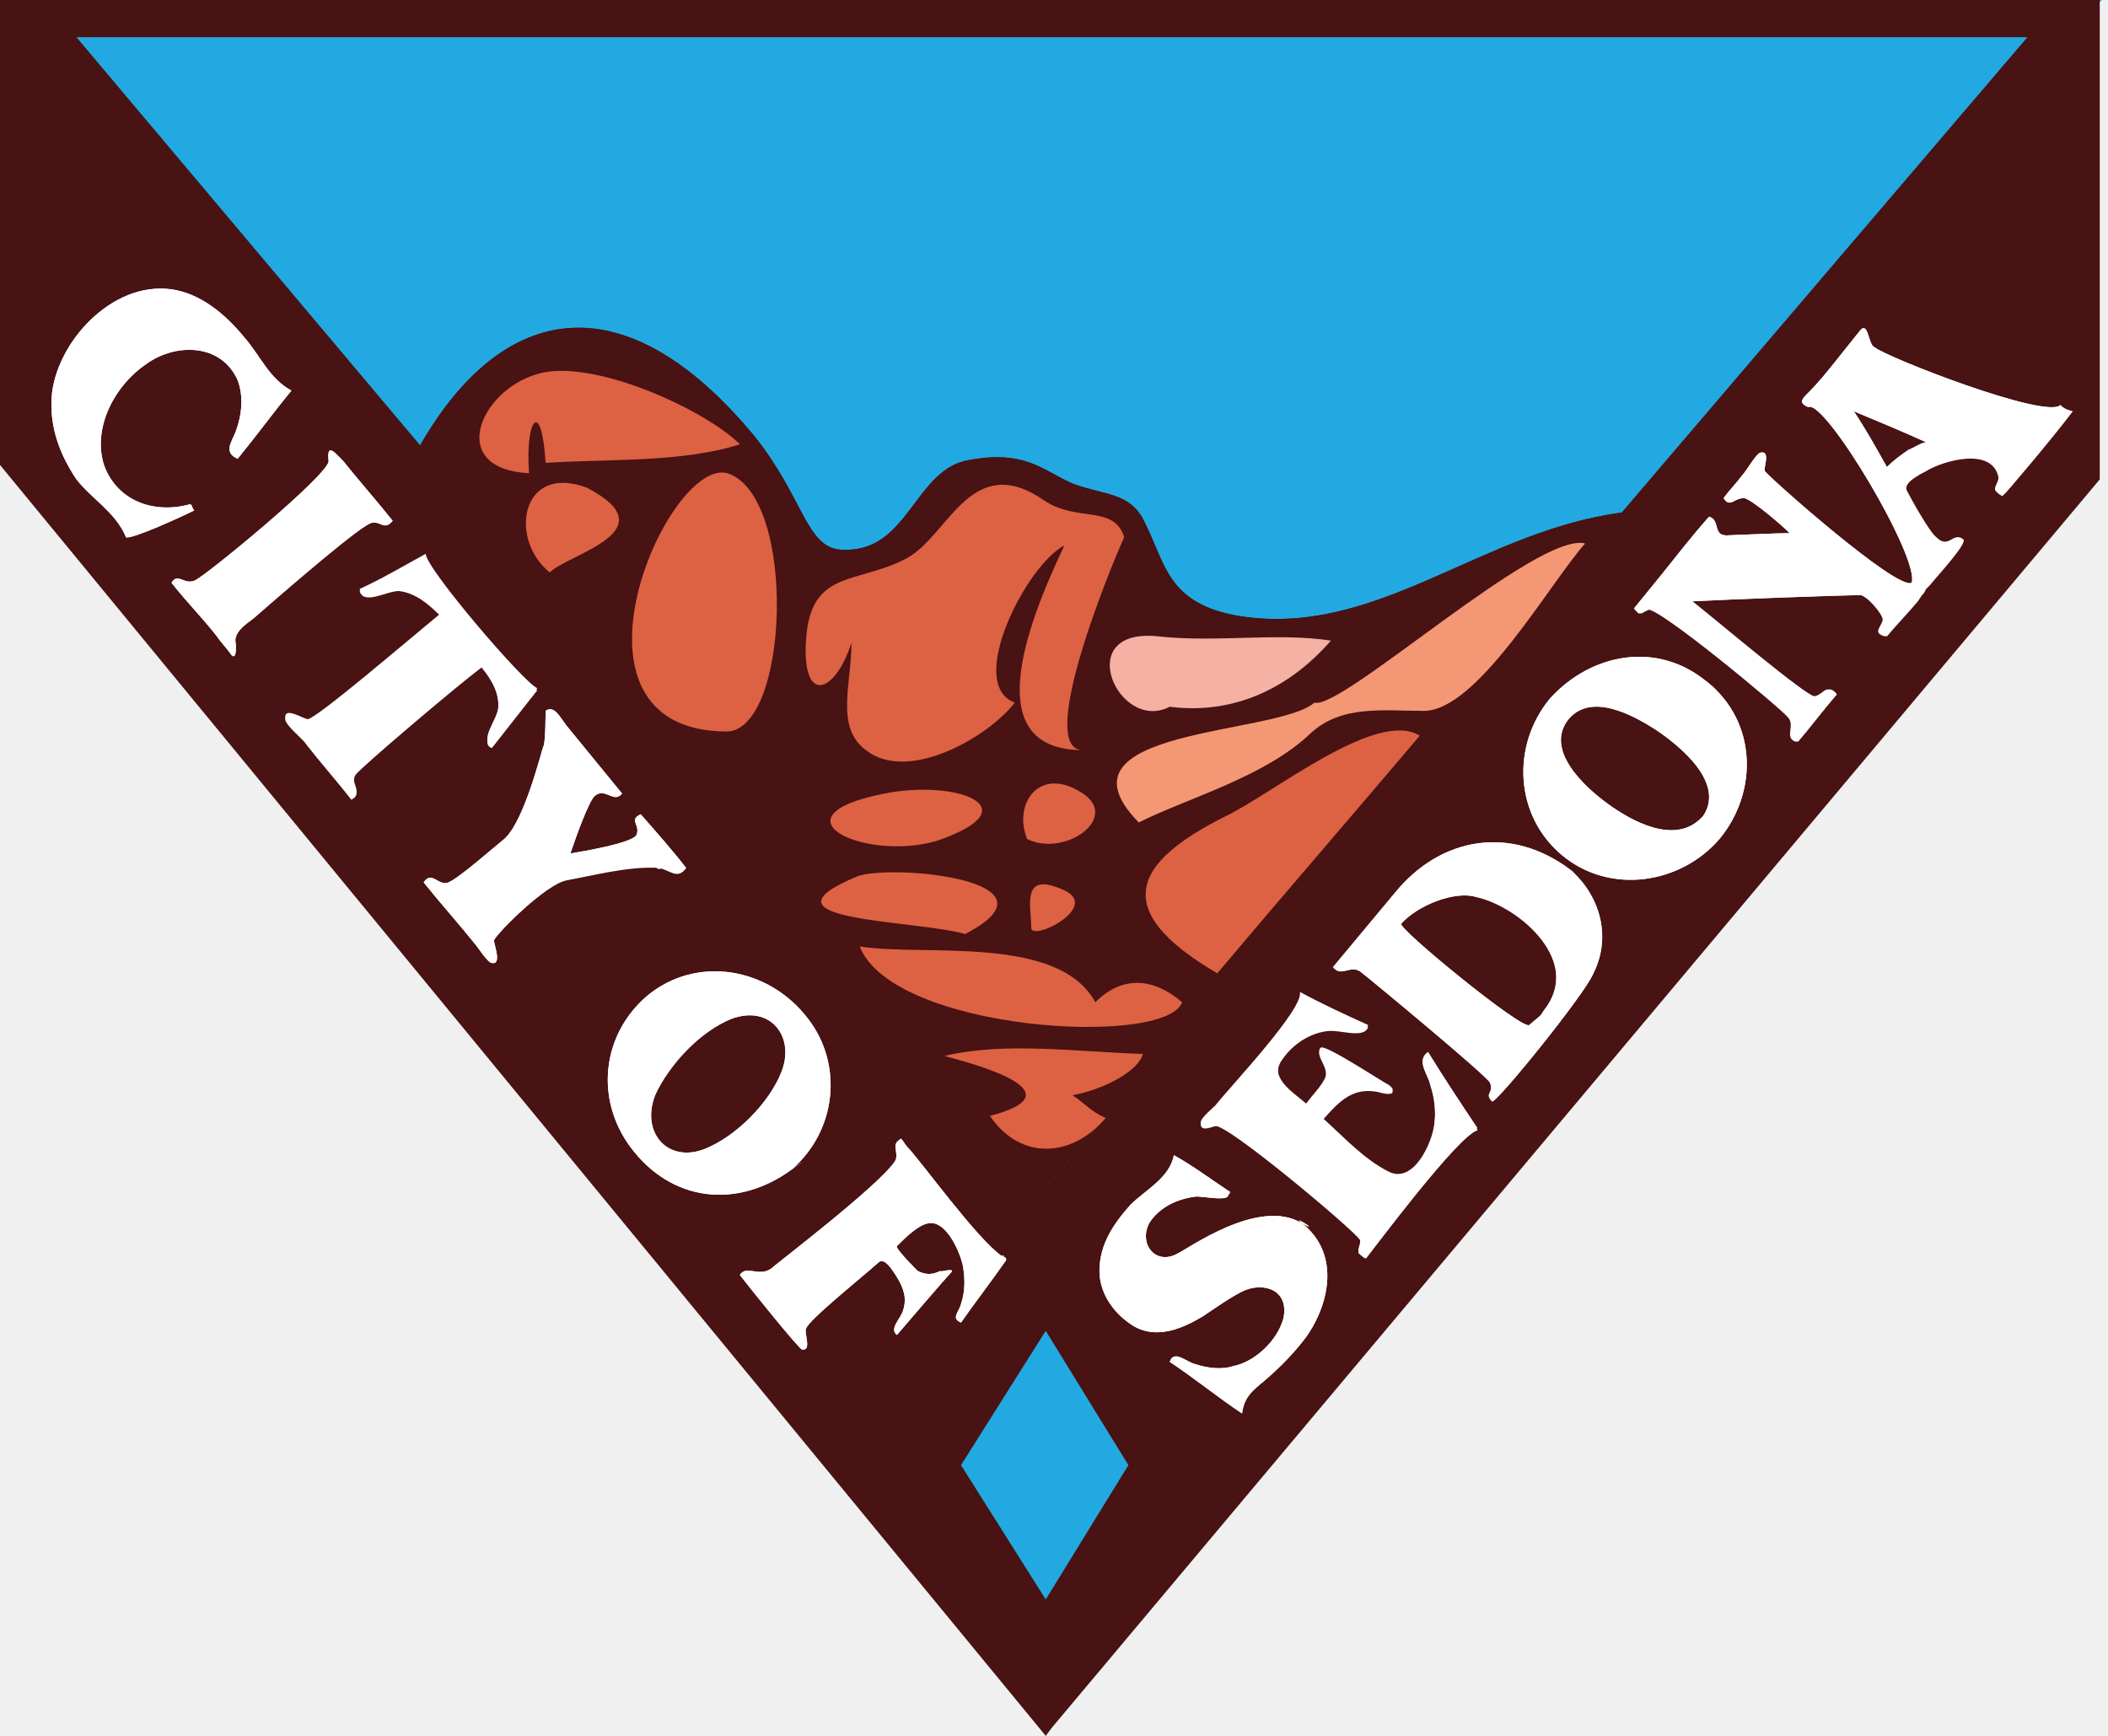
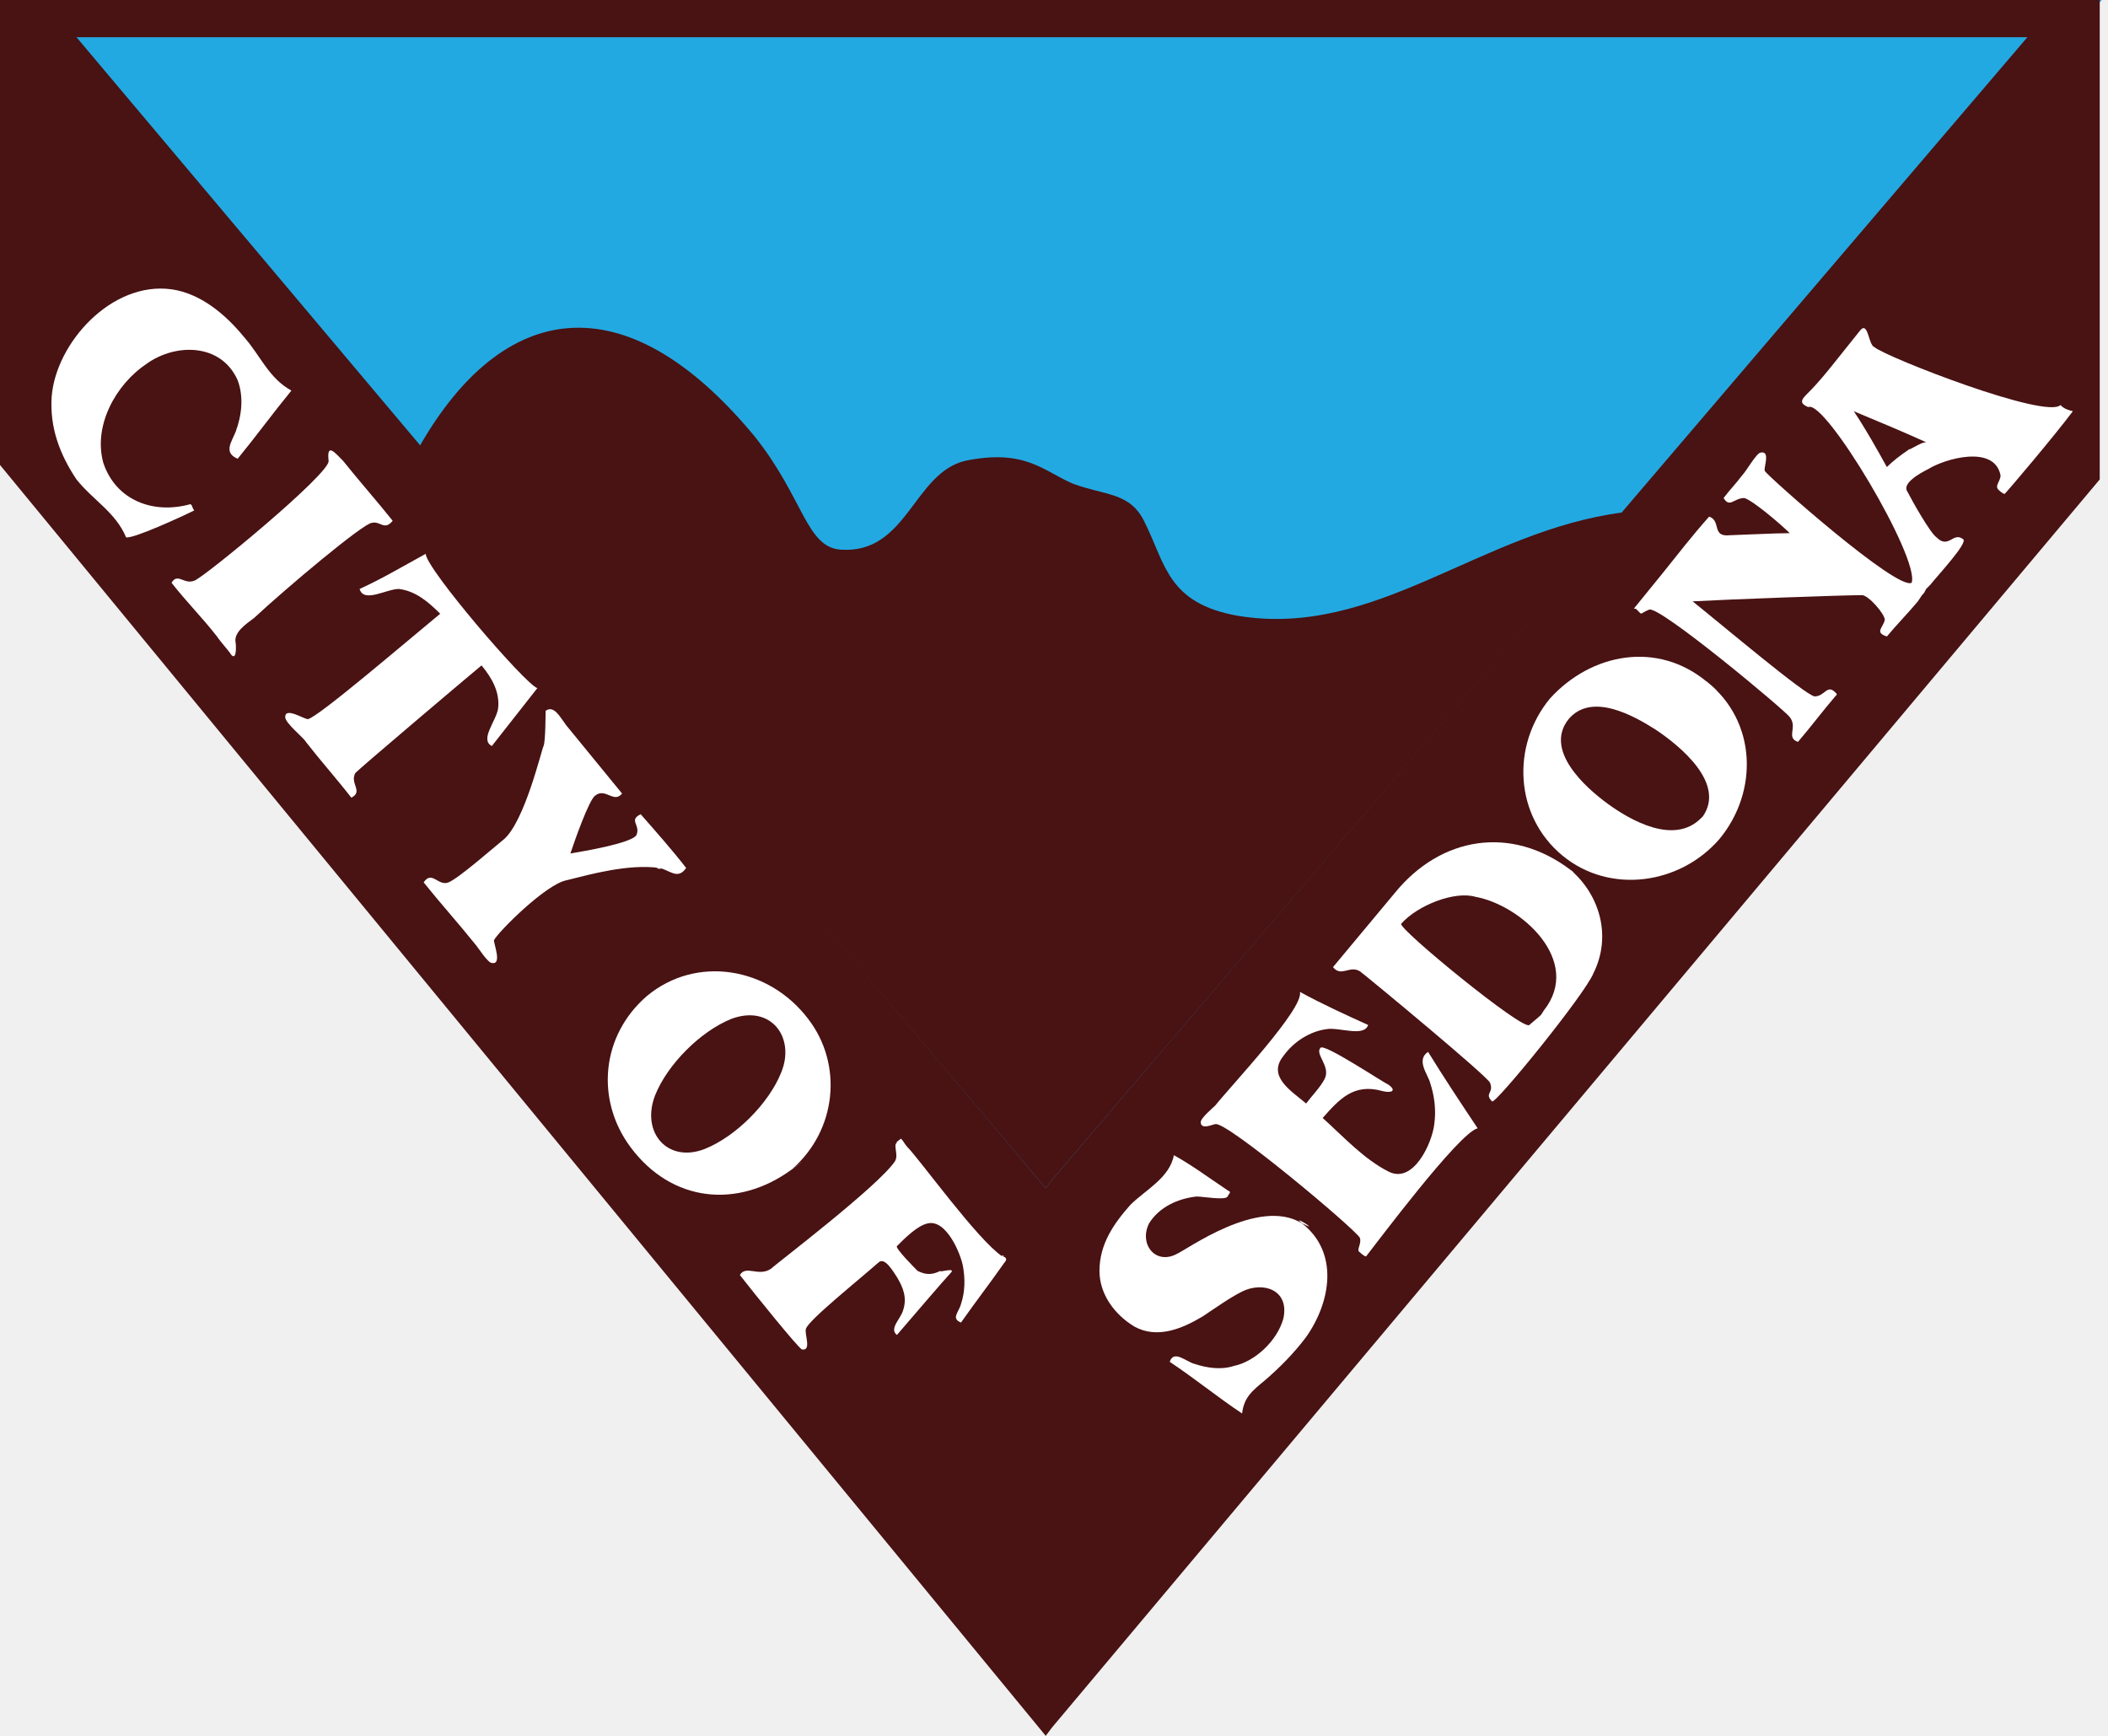
- <svg xmlns="http://www.w3.org/2000/svg" width="102" height="84" fill="none">
-   <path d="M0 0l50.6 59.1L101.7 0H0z" fill="#23A9E1" />
-   <path d="M50.9 0H0v22.5L50.6 84l.3-.4 50.7-60.4V0H50.9zm0 57.1l-.3.4L3.7 1.8h94.4L50.9 57.1z" fill="#491213" />
-   <path d="M50.6 57.5l.3-.4 27.6-32.3c-6.9.9-11.9 6.1-18.6 5-3.4-.6-3.5-2.5-4.5-4.5-.7-1.5-1.9-1.3-3.5-1.9-1.4-.6-2.3-1.7-5.2-1.1-2.5.6-2.8 4.5-6 4.3-1.7-.1-1.8-2.5-4.2-5.5-6.3-7.6-12.2-6.5-16.2.5l30.3 35.9z" fill="#491213" />
-   <path d="M23.3 32.2c.5.6.9 1.3.8 2.1-.1.6-.9 1.5-.3 1.8.7-.9 1.5-1.9 2.2-2.8-.6-.2-5.4-5.8-5.4-6.5-1.1.6-2.1 1.2-3.2 1.7.2.7 1.3 0 1.9 0 .8.1 1.4.6 2 1.2-1.7 1.4-5.9 5-6.4 5.1-.2 0-1.1-.6-1.1-.1 0 .3.9 1 1 1.2.7.9 1.5 1.8 2.2 2.7.6-.3-.1-.7.2-1.2.3-.3 4.9-4.2 6.1-5.2zM18 25.3c.4-.1.6.4 1-.1-.8-1-1.6-1.9-2.4-2.9-.4-.4-.8-.9-.7 0 .1.6-6.1 5.7-6.5 5.8-.5.2-.8-.4-1.1.1.7.9 1.5 1.7 2.2 2.6.2.3.5.6.7.9.3.3.2-.7.2-.6-.1-.5.5-.9.9-1.2 1.5-1.4 5.3-4.6 5.7-4.6zM9.2 24.4c-1.8.5-3.6-.2-4.2-2-.5-1.8.6-3.8 2.1-4.8 1.4-1 3.6-1 4.4.8.3.8.2 1.7-.1 2.5-.2.5-.6 1 .1 1.3.9-1.1 1.7-2.2 2.6-3.3-1.1-.6-1.5-1.7-2.3-2.6-.9-1.1-2.1-2.1-3.5-2.3-2.9-.4-5.6 2.6-5.8 5.2-.1 1.5.4 2.8 1.2 4 .8 1 1.9 1.6 2.4 2.8.3.1 2.7-1 3.3-1.3-.1-.1-.1-.3-.2-.3-.7.2 0 0 0 0zM48.5 60.8c-1.2-.8-4-4.7-4.6-5.3-.1-.1-.2-.3-.3-.4 0 0-.3.2-.2.2-.2.1.1.6-.1.9-.8 1.2-5.8 5-6 5.2-.6.4-1.2-.2-1.5.3.7.9 2.8 3.5 3 3.6.5.1.1-.8.2-1 .1-.4 2.6-2.4 3.5-3.2.3-.3.7.4.9.7.3.5.5 1 .3 1.6-.1.4-.7.9-.3 1.2.6-.7 2.4-2.8 2.6-3 .3-.3-.6 0-.5-.1-.4.2-.7.2-1.1 0-.1-.1-1.1-1.1-1-1.2.4-.4 1-1 1.5-1.1.9-.2 1.6 1.5 1.7 2.1.1.6.1 1.2-.1 1.8-.1.4-.5.7 0 .9.7-1 1.4-1.9 2.1-2.9.2-.2 0-.3-.1-.3-.1-.1.2 0 0 0zM38.3 56.6c2.2-1.9 2.5-5.1.8-7.3-1.9-2.5-5.4-3.1-7.8-1.1-2.2 1.9-2.5 5-.8 7.3 2 2.7 5.2 3 7.8 1.1 1.2-.9-.1.1 0 0zm-.5-4.7c-.6 1.5-2.2 3.1-3.7 3.7-1.8.7-3.1-.8-2.4-2.6.6-1.5 2.2-3.1 3.7-3.7 1.9-.7 3.1.9 2.4 2.6-.3.9.1-.2 0 0zM31.9 42c.5.1.9.6 1.3 0-.7-.9-1.5-1.8-2.2-2.6-.6.3 0 .5-.2 1-.2.4-2.6.8-3.2.9.2-.6.9-2.6 1.2-2.8.5-.4.9.4 1.3-.1l-2.7-3.3c-.3-.4-.6-1-1-.7 0 0 0 1.5-.1 1.7-.1.2-.9 3.6-1.9 4.5-.5.4-2.2 1.9-2.7 2.1-.5.2-.8-.6-1.2 0 .8 1 1.7 2 2.5 3 .1.1.6.9.8.9.5.1.1-.9.1-1.1.2-.4 2.5-2.7 3.5-2.9 1.2-.3 3-.8 4.5-.6.3.1-.4 0 0 0zM69.2 52.4c.2.6.3 1.3.2 2-.1.9-1 2.9-2.2 2.3C66 56.1 65 55 64 54.1c.8-.9 1.5-1.7 2.9-1.3.4.1.7 0 .3-.3-.4-.2-3.1-2-3.3-1.8-.3.3.5.9.2 1.5-.2.4-.6.8-.9 1.2-.7-.6-1.9-1.3-1.1-2.3.5-.7 1.3-1.2 2.1-1.3.6-.1 1.8.4 2-.2-1.1-.5-2.2-1-3.3-1.6.2.8-3.3 4.5-4.1 5.5-.1.1-.7.6-.7.8 0 .4.6.1.7.1.5-.2 6.8 5.1 7 5.5.1.3-.2.6 0 .7 0 0 .2.2.3.2.4-.5 4.5-6 5.4-6.2-.8-1.2-1.6-2.4-2.4-3.7-.6.4 0 1.1.1 1.5zM63 59.2c-2.1-1.3-5.6 1.3-6.1 1.5-1 .5-1.8-.5-1.3-1.5.5-.8 1.4-1.2 2.3-1.3.3 0 1.4.2 1.5 0 .1-.2.2-.2 0-.3-.9-.6-1.7-1.2-2.6-1.7-.2 1.1-1.4 1.7-2.1 2.4-.8.9-1.5 1.9-1.5 3.2 0 1.1.7 2.1 1.7 2.7 1.1.6 2.3.1 3.3-.5.6-.4 1.3-.9 1.9-1.2 1-.5 2.3-.1 2 1.3-.3 1.1-1.4 2.1-2.4 2.3-.6.2-1.3.1-1.9-.1-.4-.1-1-.7-1.2-.1 1.2.8 2.3 1.7 3.5 2.5.1-.8.5-1.1 1.1-1.6.7-.6 1.4-1.3 2-2.1 1.2-1.7 1.6-4.1-.2-5.5zM63 59.2c1 .5-.6-.5 0 0zM99.7 19.6c-.7.7-8.4-2.3-9-2.8-.3-.1-.3-1.3-.7-.8l-1.2 1.5c-.4.5-.8 1-1.3 1.5-.3.3-.5.5 0 .7.8-.4 5.4 7.3 5 8.5-.7.4-6.9-5.1-7.1-5.4-.1-.1.3-1-.2-.9-.2 0-.7.9-.9 1.1-.3.4-.6.7-.9 1.1.3.5.5 0 1 0 .4.1 1.8 1.3 2.2 1.7-.7 0-2.7.1-2.9.1-.9.1-.4-.7-1-.9-.8.9-1.5 1.8-2.3 2.8-.4.5-.9 1.1-1.3 1.6-.1.1 0 0 .1.1.3.3.1.2.6 0s6.6 4.9 6.8 5.2c.4.5-.2 1 .4 1.2.6-.7 1.2-1.5 1.8-2.2.1-.1.1-.1 0-.2-.4-.4-.5.2-1 .2-.5-.1-4.4-3.4-5.9-4.6 1.8-.1 7.3-.3 8.2-.3.3 0 1.1.9 1.1 1.2-.1.4-.5.6.1.8.5-.6 1-1.1 1.5-1.7l.2-.3c.1-.1.1-.1.2-.3l.2-.2c.4-.5 1.8-2 1.6-2.2-.5-.4-.7.5-1.3-.1-.3-.2-1.2-1.8-1.4-2.2-.3-.4.6-.9 1-1.1.8-.5 3.2-1.2 3.5.3 0 .3-.3.5-.1.7 0 0 .2.2.3.2.2-.2 2.4-2.8 3.3-4-.4-.1-.5-.2-.6-.3zm-7.4 2.2c.1-.1.2-.1 0 0-.3.2-.7.5-1 .8-.5-.9-1-1.8-1.6-2.7 1.2.5 2.4 1 3.5 1.5-.2 0-.5.2-.9.4zM82.6 33c-2.4-2-5.6-1.4-7.6.8-1.9 2.3-1.7 5.7.6 7.6 2.3 1.9 5.7 1.4 7.6-.8 1.9-2.3 1.8-5.7-.6-7.6zm-.3 6.6c-1.3 1.3-3.4.1-4.5-.7-1.1-.8-3.1-2.6-1.9-4.1 1.1-1.3 3.1-.2 4.2.5 1.2.8 3.4 2.6 2.3 4.2l-.1.1z" fill="#fff" />
-   <path d="M82.6 33c1.2 1-.3-.2 0 0zM82.3 39.6l.1-.1-.1.1zM76 42.1c.1.1.3.2 0 0-2.9-2.2-6.3-1.6-8.5 1.1l-3 3.6c.4.5.8-.1 1.3.2.4.3 6.2 5.1 6.3 5.4.2.5-.3.5.1.9.2.1 4.5-5.2 4.9-6.2.9-1.8.3-3.8-1.1-5zm-1.3 6.8c-.2.3 0 .1-.7.7-.3.3-6.4-4.7-6.2-4.9.8-.9 2.6-1.6 3.6-1.3 2.2.4 5.2 3.1 3.3 5.5z" fill="#fff" />
-   <path d="M50.6 57.5l.3-.4 27.6-32.3c-6.9.9-11.9 6.1-18.6 5-3.4-.6-3.5-2.5-4.5-4.5-.7-1.5-1.9-1.3-3.5-1.9-1.4-.6-2.3-1.7-5.2-1.1-2.5.6-2.8 4.5-6 4.3-1.7-.1-1.8-2.5-4.2-5.5-6.3-7.6-12.2-6.5-16.2.5l30.3 35.9z" fill="#491213" />
-   <path d="M46.5 70.9l4.1-6.5 4 6.5-4 6.5-4.1-6.5z" fill="#23A9E1" />
-   <path d="M23.3 32.3c.5.6.9 1.3.8 2.1-.1.6-.9 1.6-.3 1.8.7-.9 1.5-1.9 2.2-2.8-.6-.2-5.4-5.8-5.4-6.5-1.1.6-2.1 1.2-3.2 1.7.2.7 1.3 0 1.9 0 .8.1 1.4.6 2 1.2-1.7 1.4-5.9 5-6.4 5.1-.2 0-1.1-.6-1.1-.1 0 .3.9 1 1 1.2.7.9 1.5 1.8 2.2 2.7.6-.3-.1-.7.2-1.2.3-.4 4.9-4.3 6.1-5.2zM18 25.3c.4-.1.6.4 1-.1-.8-1-1.6-1.9-2.4-2.9-.4-.4-.8-.9-.7 0 .1.6-6.1 5.7-6.5 5.8-.5.2-.8-.4-1.1.1.7.9 1.5 1.7 2.2 2.6.2.3.5.6.7.9.3.3.2-.7.2-.6-.1-.5.5-.9.9-1.2 1.5-1.3 5.3-4.6 5.7-4.6zM9.2 24.4c-1.8.5-3.7-.2-4.2-2s.6-3.8 2.1-4.8c1.4-1 3.6-1 4.4.8.3.8.2 1.7-.1 2.5-.2.5-.6 1 .1 1.3.9-1.1 1.7-2.2 2.6-3.3-1.1-.6-1.5-1.7-2.3-2.6-.9-1.1-2.1-2.1-3.5-2.3-2.9-.4-5.6 2.6-5.8 5.2-.1 1.5.4 2.8 1.2 4 .8 1 1.9 1.6 2.4 2.8.3.1 2.7-1 3.3-1.3-.1-.1-.1-.2-.2-.3-.7.2 0 0 0 0zM48.5 60.8c-1.2-.8-4-4.7-4.6-5.3-.1-.1-.2-.3-.3-.4 0 0-.3.2-.2.2-.2.1.1.6-.1.9-.8 1.2-5.8 5-6 5.2-.6.4-1.2-.2-1.5.3.7.9 2.8 3.5 3 3.6.5.1.1-.8.2-1 .1-.4 2.6-2.4 3.5-3.2.3-.3.7.4.9.7.3.5.5 1 .3 1.6-.1.4-.7.9-.3 1.2.6-.7 2.4-2.8 2.6-3 .3-.3-.6 0-.5-.1-.4.2-.7.2-1.1 0-.1-.1-1.1-1.1-1-1.2.4-.4 1-1 1.5-1.1.9-.2 1.6 1.5 1.7 2.1.1.6.1 1.2-.1 1.8-.1.4-.5.7 0 .9.7-1 1.4-1.9 2.1-2.9.2-.2 0-.3-.1-.3-.1-.1.2 0 0 0zM38.3 56.6c2.2-1.9 2.5-5.1.8-7.3-1.9-2.5-5.4-3.1-7.8-1.1-2.2 1.9-2.5 5-.8 7.3 2 2.7 5.2 3 7.8 1.1 1.2-.9-.1.1 0 0zm-.5-4.7c-.6 1.5-2.2 3.1-3.7 3.7-1.8.7-3.1-.8-2.4-2.6.7-1.5 2.2-3.1 3.7-3.7 1.9-.7 3.1.9 2.4 2.6-.4.9.1-.2 0 0zM31.9 42c.5.1.9.5 1.3 0-.7-.9-1.5-1.8-2.2-2.6-.6.3 0 .5-.2 1-.2.4-2.6.8-3.2.9.2-.6.9-2.6 1.2-2.8.5-.4.9.4 1.3-.1l-2.7-3.3c-.3-.4-.6-1-1-.7 0 0 0 1.5-.1 1.7-.1.2-.9 3.6-1.9 4.5-.5.4-2.2 1.9-2.7 2.1-.5.2-.8-.6-1.2 0 .8 1 1.7 2 2.5 3 .1.1.6.9.8.9.5.1.1-.9.1-1.1.2-.4 2.5-2.7 3.5-2.9 1.2-.2 3-.7 4.5-.6.3.1-.4 0 0 0z" fill="#fff" />
-   <path d="M25.6 22.9c-4-.2-2.4-4 .4-4.8 2.6-.8 8.1 1.7 9.8 3.4-2.8.9-6.4.7-9.4.9-.2-3.2-1-2.1-.8.5zM26.6 27.7c-2-1.6-1.4-5.3 1.8-4.1 4 2.1-.9 3.2-1.8 4.1zM35.1 35.4c-8.6-.1-2.8-13.3.1-12.5 3.4 1.1 3 12.6-.1 12.5zM41.2 31.1c-.8 2.5-2.4 3-2.2-.1.2-3.5 2.5-2.7 4.9-4 2-1.1 3.1-5.2 6.6-2.8 1.6 1.1 3.4.2 3.9 1.8 0-.1-4.5 10.3-2 10.3-5 0-2.8-5.9-.9-9.9-1.8.9-4.8 6.7-2.4 7.6-1.3 1.7-5.2 3.9-7.2 2.3-1.5-1.1-.7-3.2-.7-5.2zM45.3 40.7c-3.5 1-8.1-1.2-2.5-2.3 3.5-.7 7.2.7 2.5 2.3.1 0-.1 0 0 0zM49.7 40.6c-.7-1.7.6-3.6 2.7-2.2 1.8 1.2-.9 3.1-2.7 2.2zM46.7 45.2c-2.4-.7-10.5-.6-5.2-2.8 1.7-.6 10.2.2 5.2 2.8zM49.9 44.9c0-1-.5-2.7 1.4-1.9 2.2.8-1.4 2.6-1.4 1.9 0 0 0-.2 0 0zM57.2 48.5c-1.4-1.2-2.9-1.3-4.2 0-1.8-3.3-8.3-2.2-11.4-2.7 1.6 4.1 14.8 4.9 15.6 2.7zM55.3 51c-3.2-.1-6.7-.6-9.6.1 1.9.5 6.4 1.8 2.2 2.9 1.5 2.2 4 2 5.6.1-.7-.3-1-.7-1.6-1.1 1.6-.3 3.2-1.2 3.4-2zM58.9 47.1c-5.3-3.1-4-5.4.4-7.6 2.3-1.1 7.3-5.2 9.4-3.9-3.3 3.9-6.6 7.7-9.8 11.5z" fill="#DC6243" />
-   <path d="M55.1 39.8c-4.5-4.6 6.7-4.2 8.5-5.8 1.3.4 10.8-8.3 13.1-7.7-1.7 1.9-5.2 8.1-7.8 8.1-2 0-4-.3-5.5 1.1-2.2 2.1-5.9 3.1-8.3 4.3z" fill="#F49774" />
-   <path d="M56.6 34.2c-2.5 1.3-4.8-3.9-.5-3.4 2.8.3 5.7-.2 8.3.2-2 2.3-4.7 3.6-7.8 3.2z" fill="#F4B1A4" />
-   <path d="M69.2 52.5c.2.6.3 1.3.2 2-.1.9-1 2.9-2.2 2.3-1.2-.6-2.2-1.7-3.2-2.6.8-.9 1.5-1.7 2.9-1.3.4.1.7 0 .3-.3-.4-.2-3.1-2-3.3-1.8-.3.3.5.9.2 1.5-.2.4-.6.8-.9 1.2-.7-.6-1.9-1.3-1.1-2.3.5-.7 1.3-1.2 2.1-1.3.6-.1 1.8.4 2-.2-1.1-.5-2.2-1-3.3-1.6.2.8-3.3 4.5-4.1 5.5-.1.1-.7.6-.7.8 0 .4.6.1.7.1.5-.2 6.8 5.1 7 5.5.1.3-.2.6 0 .7 0 0 .2.2.3.2.4-.5 4.5-6 5.4-6.2-.8-1.2-1.6-2.4-2.4-3.7-.6.3 0 1 .1 1.5zM63 59.2c-2.1-1.3-5.6 1.3-6.1 1.5-1 .5-1.8-.5-1.3-1.5.5-.8 1.4-1.2 2.3-1.3.3 0 1.3.2 1.5 0 .1-.2.2-.2 0-.3-.9-.6-1.7-1.2-2.6-1.7-.2 1.1-1.4 1.7-2.1 2.4-.8.9-1.5 1.9-1.5 3.2 0 1.1.7 2.1 1.7 2.7 1.1.6 2.3.1 3.3-.5.6-.4 1.3-.9 1.9-1.2 1-.5 2.3-.1 2 1.3-.3 1.1-1.4 2.1-2.4 2.3-.6.2-1.3.1-1.9-.1-.4-.1-1-.7-1.2-.1 1.2.8 2.3 1.7 3.5 2.5.1-.8.5-1.1 1.1-1.6.7-.6 1.4-1.3 2-2.1 1.2-1.7 1.6-4.1-.2-5.5zM63 59.2c1 .6-.6-.5 0 0zM99.7 19.6c-.7.7-8.4-2.3-9-2.8-.3-.1-.3-1.3-.7-.8l-1.2 1.5c-.4.5-.8 1-1.3 1.5-.3.3-.5.5 0 .7.8-.4 5.4 7.3 5 8.5-.7.4-6.9-5.1-7.1-5.4-.1-.1.3-1-.2-.9-.2 0-.7.9-.9 1.1-.3.4-.6.7-.9 1.1.3.5.5 0 1 0 .4.1 1.8 1.3 2.2 1.7-.7 0-2.7.1-2.9.1-.9.1-.4-.7-1-.9-.8.9-1.5 1.8-2.3 2.8-.4.5-.9 1.1-1.3 1.6-.1.1 0 0 0 .1.3.3.1.2.6 0s6.6 4.9 6.8 5.2c.4.4-.2 1 .4 1.2.6-.7 1.2-1.5 1.8-2.2.1-.1.1-.1 0-.2-.4-.4-.5.2-1 .2-.5-.1-4.4-3.4-5.9-4.6 1.8-.1 7.3-.3 8.2-.3.3 0 1.1.9 1.1 1.2-.1.4-.5.6.1.8.5-.6 1-1.1 1.5-1.7l.2-.3c.1-.1.1-.1.2-.3l.2-.2c.4-.5 1.8-2 1.6-2.1-.5-.4-.7.5-1.3-.1-.3-.2-1.2-1.8-1.4-2.2-.3-.4.6-.9 1-1.1.8-.5 3.2-1.2 3.5.3 0 .3-.3.5-.1.7 0 0 .2.2.3.2.2-.2 2.4-2.8 3.3-4-.3-.2-.4-.3-.5-.4zm-7.4 2.2c.1 0 .2-.1 0 0-.3.2-.7.5-1 .8-.5-.9-1-1.8-1.6-2.7 1.2.5 2.4 1 3.5 1.5-.2.1-.5.2-.9.4zM82.6 33c-2.4-2-5.6-1.4-7.6.8-1.9 2.3-1.7 5.7.6 7.6 2.3 1.9 5.7 1.4 7.6-.8 1.9-2.3 1.8-5.7-.6-7.6zm-.3 6.6s0 .1 0 0c-1.3 1.3-3.4.1-4.5-.7-1.1-.8-3.1-2.6-1.9-4.1 1.1-1.3 3.1-.2 4.2.5 1.2.8 3.4 2.6 2.3 4.2l-.1.1z" fill="#fff" />
-   <path d="M82.6 33c1.2 1-.3-.2 0 0zM82.3 39.7c0-.1 0-.1 0 0l.1-.1c-.1 0-.1.1-.1.1zM76 42.1c.1.1.3.3 0 0-2.9-2.2-6.3-1.6-8.5 1.1l-3 3.6c.4.5.8-.1 1.3.2.4.3 6.2 5.1 6.3 5.4.2.5-.3.5.1.9.2.1 4.5-5.2 4.9-6.2.9-1.8.3-3.7-1.1-5zm-1.3 6.8c-.2.3 0 .1-.7.7-.3.3-6.4-4.7-6.2-4.9.8-.9 2.6-1.6 3.6-1.3 2.2.5 5.2 3.2 3.3 5.5z" fill="#fff" />
+ <svg xmlns="http://www.w3.org/2000/svg" width="102" height="84" viewBox="0 0 102 84" fill="none">
+   <path d="M0 0L50.6 59.1L101.7 0H0Z" fill="#23A9E1" />
+   <path d="M50.9 0H0V22.5L50.6 84L50.9 83.6L101.6 23.2V0H50.9ZM50.9 57.1L50.6 57.5L3.7 1.8H50.9H98.1L50.9 57.1Z" fill="#491213" />
+   <path d="M50.6 57.5L50.9 57.1L78.5 24.8C71.6 25.7 66.6 30.9 59.9 29.8C56.5 29.2 56.4 27.3 55.4 25.3C54.7 23.8 53.5 24 51.9 23.4C50.5 22.8 49.6 21.7 46.7 22.3C44.2 22.9 43.9 26.8 40.7 26.6C39 26.5 38.9 24.1 36.5 21.1C30.2 13.5 24.3 14.6 20.3 21.6L50.6 57.5Z" fill="#491213" />
+   <path d="M23.3 32.2C23.8 32.8 24.2 33.5 24.1 34.3C24 34.9 23.2 35.8 23.8 36.1C24.5 35.2 25.3 34.2 26 33.3C25.4 33.1 20.6 27.5 20.6 26.8C19.5 27.4 18.5 28 17.4 28.5C17.6 29.2 18.7 28.5 19.3 28.5C20.1 28.6 20.7 29.1 21.3 29.7C19.6 31.1 15.4 34.7 14.9 34.8C14.7 34.8 13.8 34.2 13.8 34.7C13.8 35 14.7 35.7 14.8 35.9C15.5 36.8 16.3 37.7 17 38.6C17.6 38.3 16.9 37.9 17.2 37.4C17.5 37.1 22.1 33.2 23.3 32.2Z" fill="white" />
+   <path d="M18 25.3C18.4 25.2 18.6 25.7 19 25.2C18.2 24.2 17.4 23.3 16.6 22.3C16.2 21.9 15.8 21.4 15.9 22.3C16 22.9 9.8 28 9.4 28.1C8.9 28.3 8.6 27.7 8.3 28.2C9 29.1 9.8 29.9 10.5 30.8C10.7 31.1 11 31.4 11.2 31.7C11.5 32 11.4 31 11.4 31.1C11.3 30.6 11.9 30.2 12.3 29.9C13.8 28.5 17.6 25.3 18 25.3Z" fill="white" />
+   <path d="M9.2 24.4C7.4 24.9 5.6 24.2 5 22.4C4.5 20.6 5.6 18.6 7.1 17.6C8.5 16.6 10.7 16.6 11.5 18.4C11.8 19.2 11.7 20.1 11.4 20.9C11.2 21.4 10.8 21.9 11.5 22.2C12.4 21.1 13.2 20 14.1 18.9C13 18.3 12.6 17.2 11.8 16.3C10.9 15.2 9.7 14.2 8.3 14C5.4 13.6 2.7 16.6 2.5 19.2C2.4 20.7 2.9 22 3.7 23.2C4.5 24.2 5.6 24.8 6.1 26C6.4 26.1 8.8 25 9.4 24.7C9.3 24.6 9.3 24.4 9.2 24.4C8.5 24.6 9.2 24.4 9.2 24.4Z" fill="white" />
+   <path d="M48.5 60.8C47.3 60 44.5 56.1 43.9 55.5C43.8 55.4 43.7 55.2 43.6 55.1C43.6 55.1 43.3 55.3 43.4 55.3C43.2 55.4 43.5 55.9 43.3 56.2C42.5 57.4 37.5 61.2 37.3 61.4C36.7 61.8 36.1 61.2 35.8 61.7C36.5 62.6 38.6 65.2 38.8 65.3C39.3 65.4 38.9 64.5 39 64.3C39.1 63.9 41.6 61.9 42.5 61.1C42.8 60.8 43.2 61.5 43.4 61.8C43.7 62.3 43.9 62.8 43.7 63.4C43.6 63.8 43 64.3 43.4 64.6C44 63.9 45.8 61.8 46 61.6C46.3 61.3 45.4 61.6 45.5 61.5C45.1 61.7 44.8 61.7 44.4 61.5C44.3 61.4 43.3 60.4 43.4 60.3C43.8 59.9 44.4 59.3 44.9 59.2C45.8 59 46.5 60.7 46.6 61.3C46.7 61.9 46.7 62.5 46.5 63.1C46.4 63.5 46 63.8 46.5 64C47.2 63 47.9 62.1 48.6 61.1C48.8 60.9 48.6 60.8 48.5 60.8C48.4 60.7 48.7 60.8 48.5 60.8Z" fill="white" />
+   <path d="M38.3 56.6C40.5 54.7 40.8 51.5 39.1 49.3C37.2 46.8 33.7 46.2 31.3 48.2C29.1 50.1 28.8 53.2 30.5 55.5C32.5 58.2 35.7 58.5 38.3 56.6C39.5 55.7 38.2 56.7 38.3 56.6ZM37.8 51.9C37.2 53.4 35.6 55 34.1 55.6C32.3 56.3 31 54.8 31.7 53C32.3 51.5 33.9 49.9 35.4 49.3C37.3 48.6 38.5 50.2 37.8 51.9C37.5 52.8 37.9 51.7 37.8 51.9Z" fill="white" />
+   <path d="M31.9 42C32.4 42.1 32.8 42.6 33.2 42C32.5 41.1 31.7 40.2 31 39.4C30.4 39.7 31 39.9 30.8 40.4C30.6 40.8 28.2 41.2 27.6 41.3C27.8 40.7 28.5 38.7 28.8 38.5C29.3 38.1 29.7 38.9 30.1 38.4C29.2 37.3 28.3 36.2 27.4 35.1C27.1 34.7 26.8 34.1 26.4 34.4C26.4 34.4 26.4 35.9 26.3 36.1C26.2 36.3 25.4 39.7 24.4 40.6C23.9 41 22.2 42.5 21.7 42.7C21.2 42.9 20.9 42.1 20.5 42.7C21.3 43.7 22.2 44.7 23 45.7C23.1 45.8 23.6 46.6 23.8 46.6C24.3 46.7 23.9 45.7 23.9 45.5C24.1 45.1 26.4 42.8 27.4 42.6C28.6 42.3 30.4 41.8 31.9 42C32.2 42.1 31.5 42 31.9 42Z" fill="white" />
+   <path d="M69.2 52.4C69.4 53 69.5 53.7 69.4 54.4C69.3 55.3 68.4 57.3 67.2 56.7C66 56.1 65 55 64 54.1C64.8 53.2 65.5 52.4 66.9 52.8C67.3 52.9 67.6 52.8 67.2 52.5C66.8 52.3 64.1 50.5 63.9 50.7C63.6 51 64.4 51.6 64.1 52.2C63.9 52.6 63.5 53 63.2 53.4C62.5 52.8 61.3 52.1 62.1 51.1C62.6 50.4 63.4 49.9 64.2 49.8C64.8 49.7 66 50.2 66.2 49.6C65.1 49.1 64 48.6 62.9 48C63.1 48.8 59.6 52.5 58.8 53.5C58.7 53.6 58.1 54.1 58.1 54.3C58.1 54.7 58.7 54.4 58.8 54.4C59.3 54.2 65.6 59.5 65.8 59.9C65.9 60.2 65.6 60.5 65.8 60.6C65.8 60.6 66 60.8 66.1 60.8C66.5 60.3 70.6 54.8 71.5 54.6C70.7 53.4 69.9 52.2 69.1 50.9C68.5 51.3 69.1 52 69.2 52.4Z" fill="white" />
+   <path d="M63 59.2C60.9 57.9 57.4 60.5 56.9 60.7C55.9 61.2 55.1 60.2 55.6 59.2C56.1 58.4 57 58 57.9 57.9C58.2 57.9 59.3 58.1 59.4 57.9C59.5 57.7 59.6 57.7 59.4 57.6C58.5 57 57.7 56.4 56.8 55.9C56.6 57 55.4 57.6 54.7 58.3C53.9 59.2 53.2 60.2 53.2 61.5C53.2 62.6 53.9 63.6 54.9 64.2C56 64.8 57.2 64.3 58.2 63.7C58.8 63.3 59.5 62.8 60.1 62.5C61.1 62 62.4 62.4 62.1 63.8C61.8 64.9 60.7 65.9 59.7 66.1C59.1 66.3 58.4 66.2 57.8 66C57.4 65.9 56.8 65.3 56.6 65.9C57.8 66.7 58.9 67.6 60.1 68.4C60.2 67.6 60.6 67.3 61.2 66.8C61.9 66.2 62.6 65.5 63.2 64.7C64.4 63 64.8 60.6 63 59.2Z" fill="white" />
+   <path d="M63 59.2C64 59.7 62.4 58.7 63 59.2V59.2Z" fill="white" />
+   <path d="M99.7 19.6C99 20.3 91.3 17.3 90.7 16.8C90.4 16.7 90.4 15.5 90 16C89.6 16.5 89.2 17 88.8 17.5C88.4 18 88 18.5 87.5 19C87.2 19.3 87 19.5 87.5 19.7C88.3 19.3 92.9 27 92.5 28.2C91.8 28.6 85.6 23.1 85.4 22.8C85.3 22.7 85.7 21.8 85.2 21.9C85 21.9 84.5 22.8 84.3 23C84 23.4 83.7 23.7 83.4 24.1C83.7 24.6 83.9 24.1 84.4 24.1C84.8 24.2 86.2 25.4 86.6 25.8C85.9 25.8 83.9 25.9 83.7 25.9C82.8 26 83.3 25.2 82.7 25C81.9 25.9 81.2 26.8 80.4 27.8C80 28.3 79.5 28.9 79.1 29.4C79 29.5 79.1 29.4 79.2 29.5C79.5 29.8 79.3 29.7 79.8 29.5C80.3 29.3 86.4 34.4 86.6 34.7C87 35.2 86.4 35.7 87 35.9C87.6 35.2 88.2 34.4 88.8 33.7C88.9 33.6 88.9 33.6 88.8 33.5C88.4 33.1 88.3 33.7 87.8 33.7C87.3 33.6 83.4 30.3 81.9 29.1C83.7 29 89.2 28.8 90.1 28.8C90.4 28.8 91.2 29.7 91.2 30C91.1 30.4 90.7 30.6 91.3 30.8C91.8 30.2 92.3 29.7 92.8 29.1L93 28.8C93.1 28.7 93.1 28.7 93.2 28.5L93.4 28.3C93.8 27.8 95.2 26.3 95 26.1C94.5 25.7 94.3 26.6 93.7 26C93.4 25.8 92.5 24.2 92.3 23.8C92 23.4 92.9 22.9 93.3 22.7C94.1 22.2 96.5 21.5 96.8 23C96.8 23.3 96.5 23.5 96.7 23.7C96.7 23.7 96.9 23.9 97 23.9C97.2 23.7 99.4 21.1 100.3 19.9C99.9 19.8 99.8 19.7 99.7 19.6ZM92.3 21.8C92.4 21.7 92.5 21.7 92.3 21.8C92 22 91.6 22.3 91.3 22.6C90.8 21.7 90.3 20.8 89.7 19.9C90.9 20.4 92.1 20.9 93.2 21.4C93 21.4 92.7 21.6 92.3 21.8Z" fill="white" />
+   <path d="M82.6 33C80.2 31 77 31.6 75 33.8C73.1 36.1 73.3 39.5 75.6 41.4C77.9 43.3 81.3 42.8 83.2 40.6C85.1 38.3 85 34.9 82.6 33ZM82.3 39.6C81 40.9 78.9 39.7 77.8 38.9C76.7 38.1 74.7 36.3 75.9 34.8C77 33.5 79 34.6 80.1 35.3C81.3 36.1 83.5 37.9 82.4 39.5C82.5 39.4 82.5 39.4 82.3 39.6Z" fill="white" />
+   <path d="M82.6 33C83.8 34 82.3 32.8 82.6 33V33Z" fill="white" />
+   <path d="M82.3 39.6C82.4 39.5 82.4 39.5 82.4 39.5C82.3 39.6 82.3 39.6 82.3 39.6Z" fill="white" />
+   <path d="M76 42.1C76.1 42.2 76.3 42.3 76 42.1C73.1 39.9 69.7 40.5 67.5 43.2C66.5 44.4 65.5 45.6 64.5 46.8C64.9 47.3 65.3 46.7 65.8 47C66.2 47.3 72 52.1 72.1 52.4C72.3 52.9 71.8 52.9 72.2 53.3C72.4 53.4 76.7 48.1 77.1 47.1C78 45.3 77.4 43.3 76 42.1ZM74.7 48.9C74.5 49.2 74.7 49 74 49.6C73.7 49.9 67.6 44.9 67.8 44.7C68.6 43.8 70.4 43.1 71.4 43.4C73.6 43.8 76.6 46.5 74.7 48.9Z" fill="white" />
</svg>
